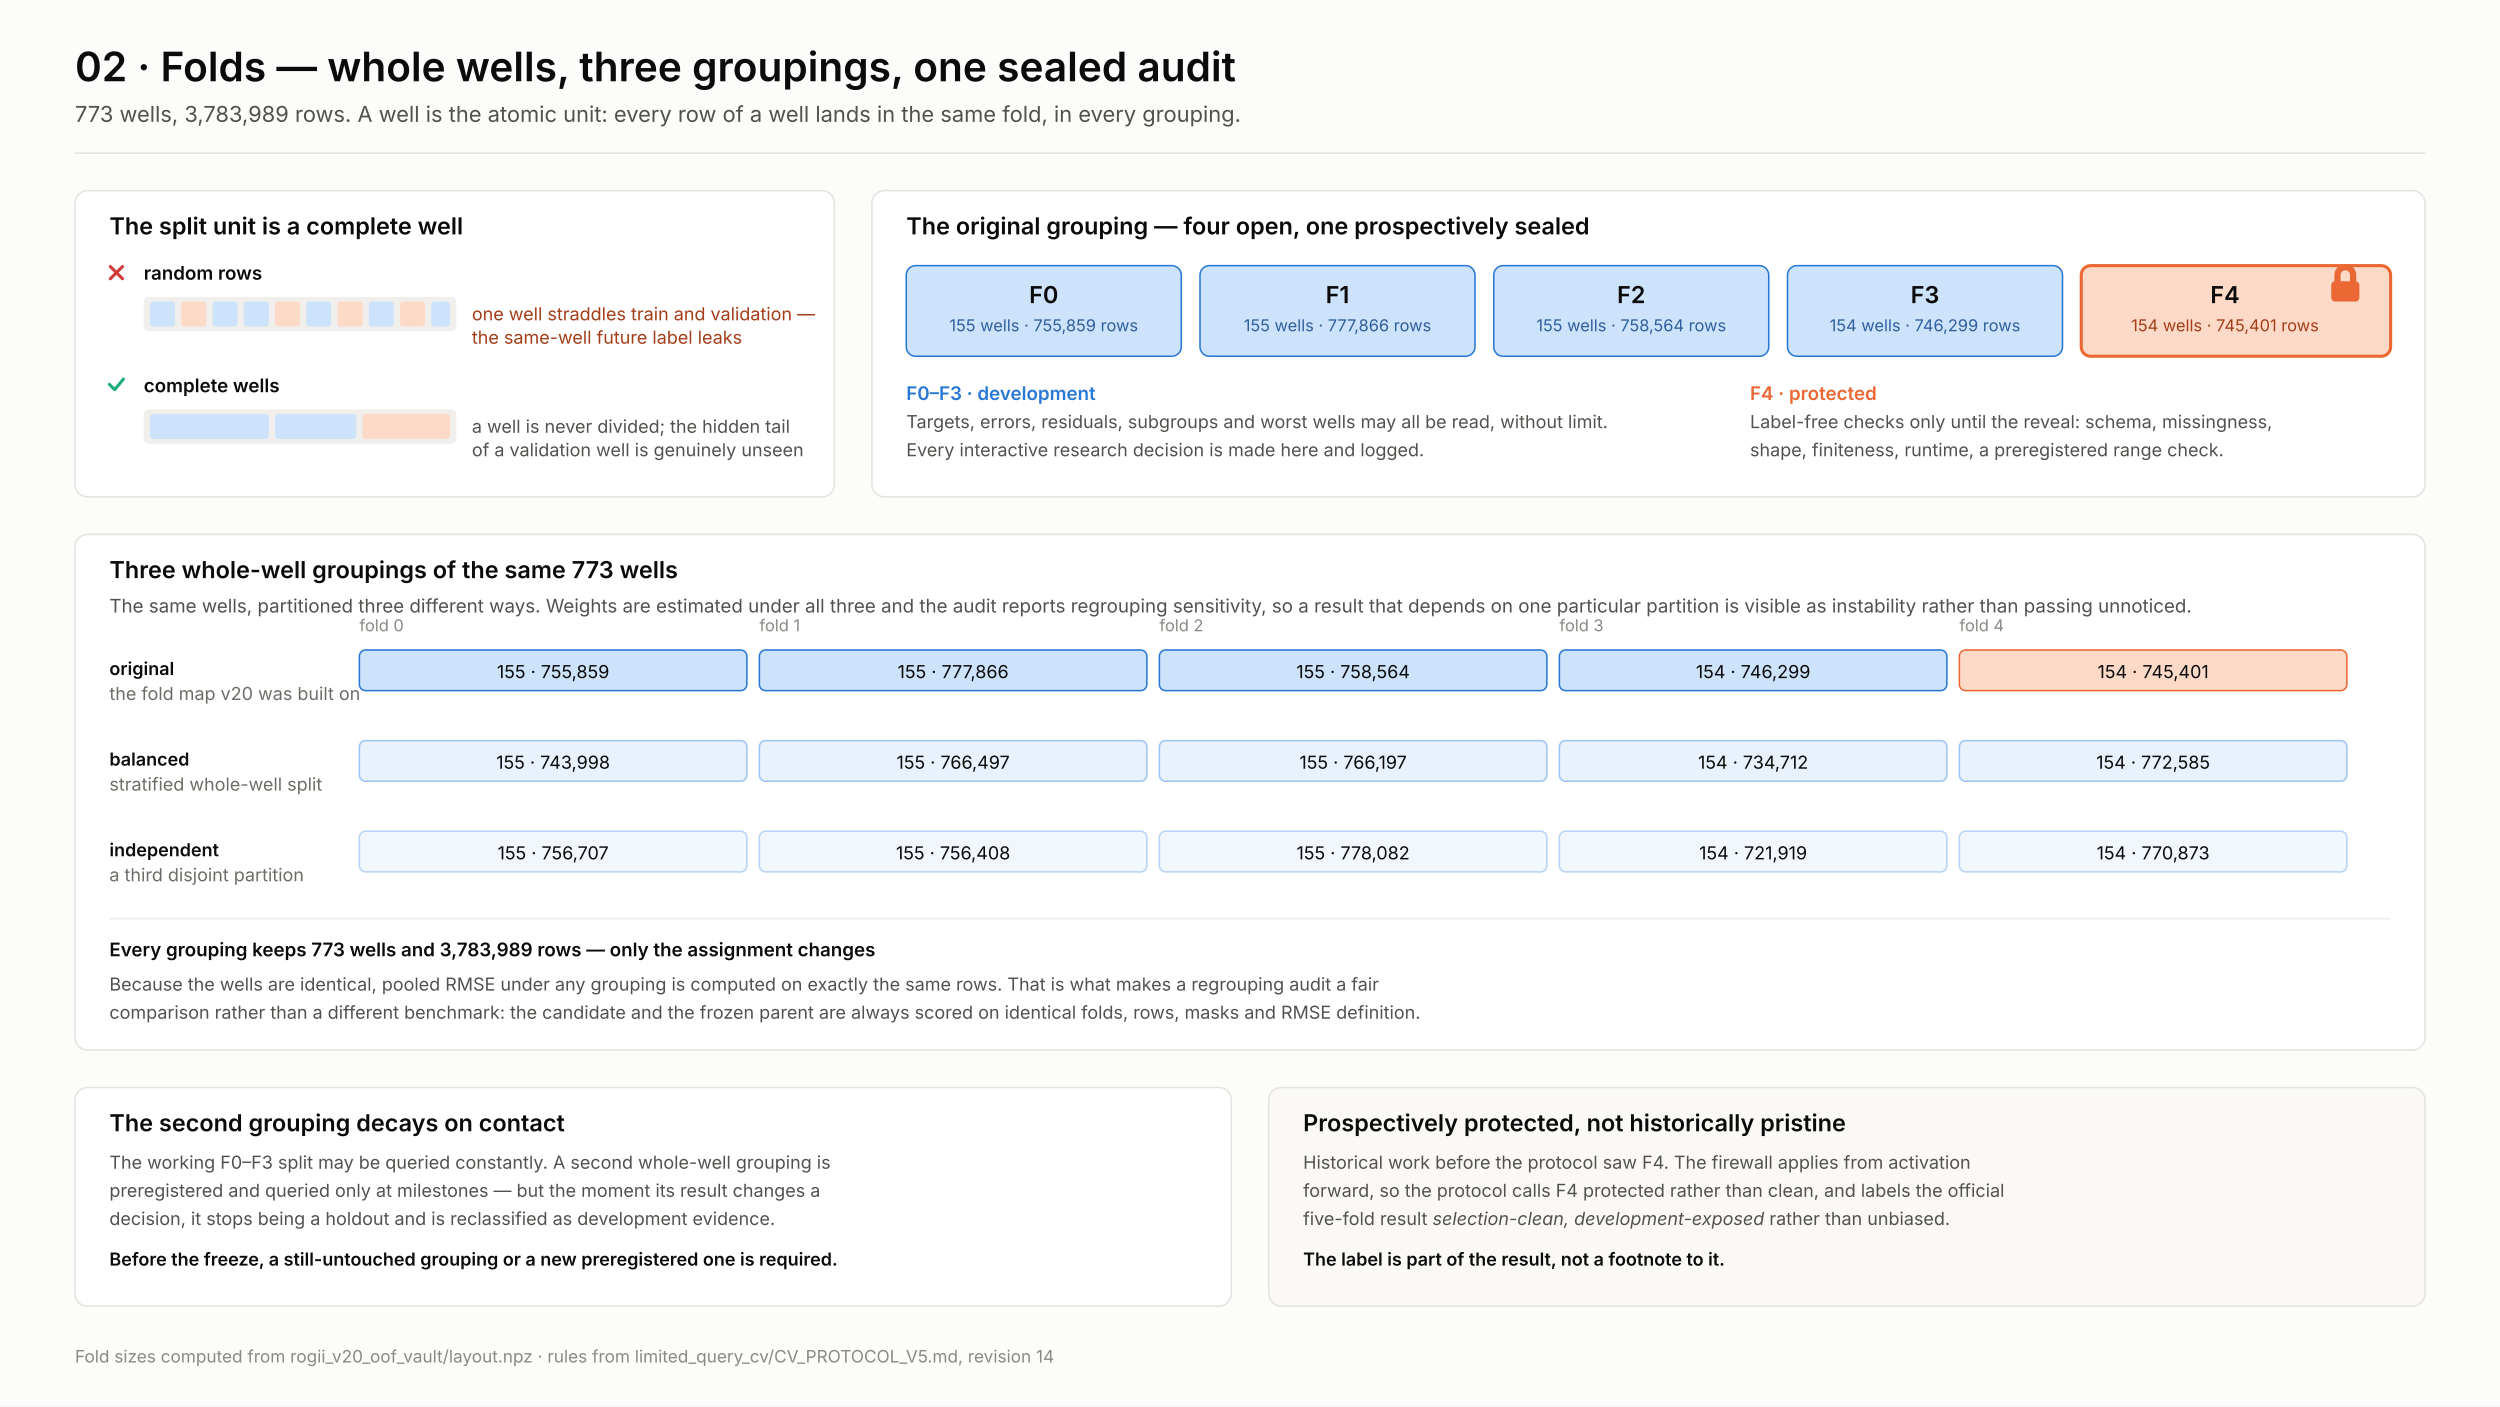
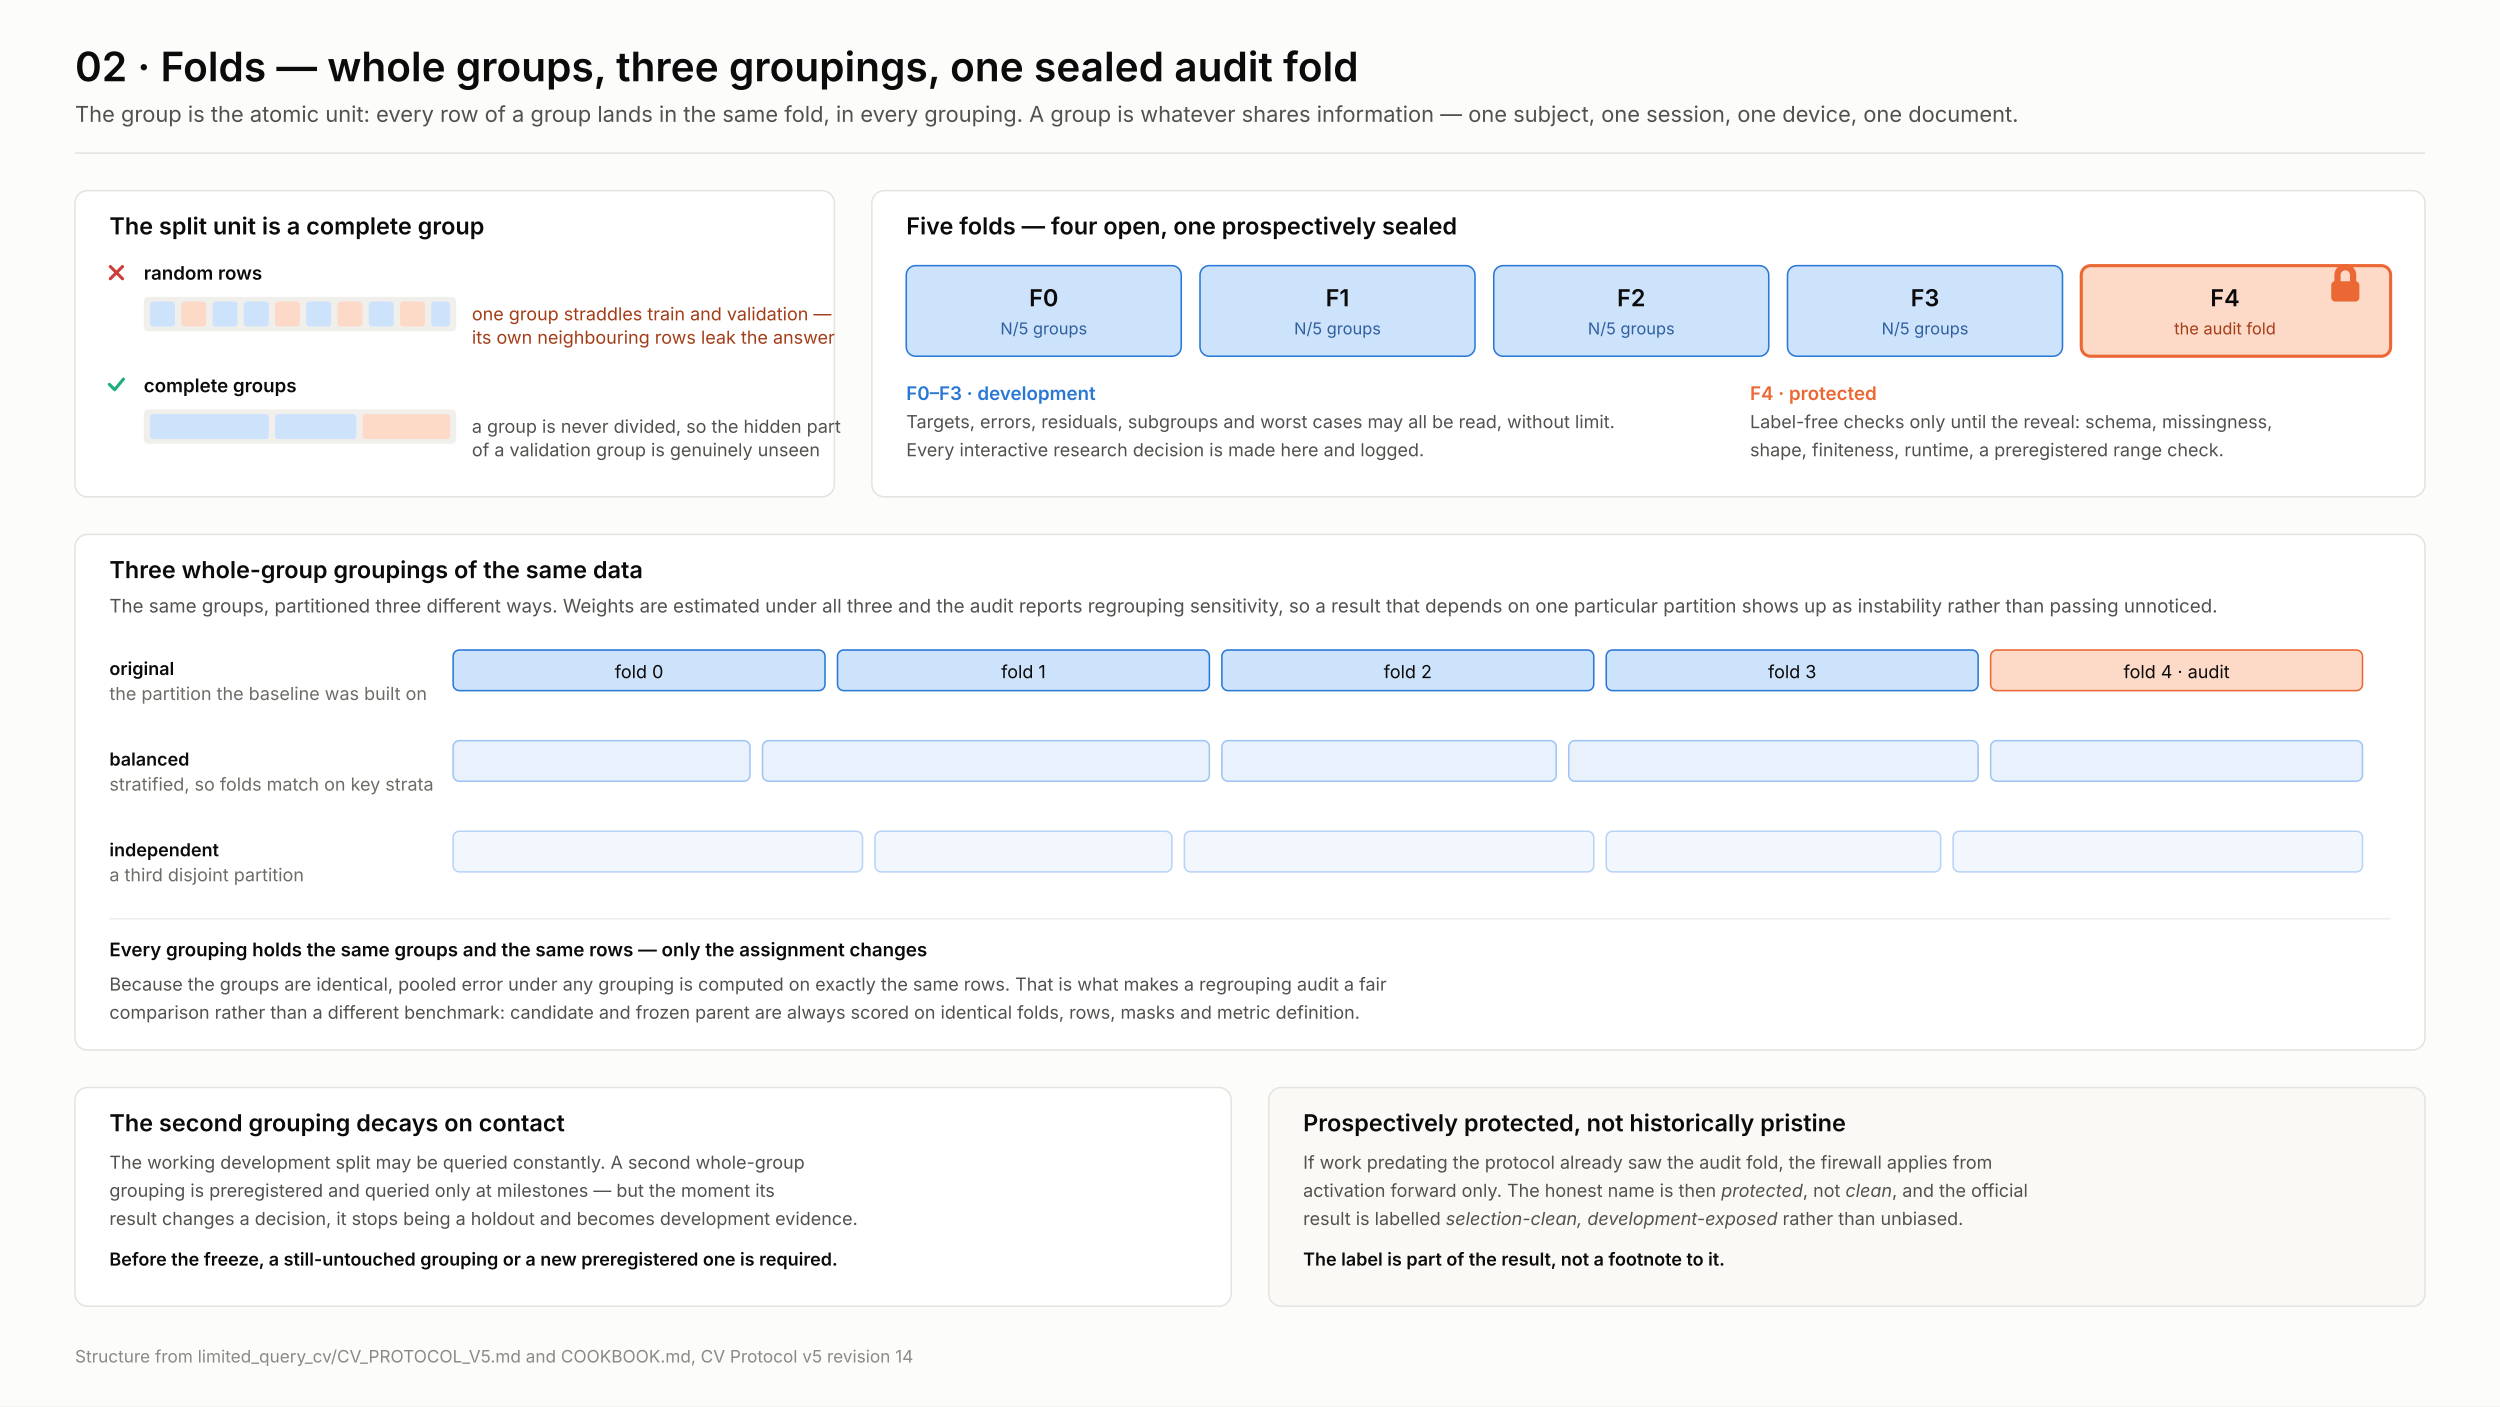
<svg xmlns="http://www.w3.org/2000/svg" viewBox="0 0 1600 900" width="1600" height="900" font-family="Inter, 'Helvetica Neue', Helvetica, Arial, sans-serif">
  <defs>
    <marker id="arrow" viewBox="0 0 10 10" refX="9" refY="5" markerWidth="7" markerHeight="7" orient="auto-start-reverse">
      <path d="M 0 1 L 9 5 L 0 9 z" fill="#8a8983" />
    </marker>
    <g id="cross">
      <path d="M 0.6 0.6 L 8.4 8.4 M 8.4 0.6 L 0.6 8.4" fill="none" stroke="#d03b3b" stroke-width="2" stroke-linecap="round" />
    </g>
    <g id="tick">
      <path d="M 0 4 L 3.4 7.4 L 9 0.6" fill="none" stroke="#1baf7a" stroke-width="2" stroke-linecap="round" stroke-linejoin="round" />
    </g>
  </defs>
  <rect width="1600" height="900" fill="#fcfcfb" />
-   <text x="48" y="52" font-size="26" font-weight="600" fill="#0b0b0b">02 · Folds — whole wells, three groupings, one sealed audit</text>
-   <text x="48" y="78" font-size="14" fill="#52514e">773 wells, 3,783,989 rows. A well is the atomic unit: every row of a well lands in the same fold, in every grouping.</text>
+   <text x="48" y="52" font-size="26" font-weight="600" fill="#0b0b0b">02 · Folds — whole groups, three groupings, one sealed audit fold</text>
+   <text x="48" y="78" font-size="14" fill="#52514e">The group is the atomic unit: every row of a group lands in the same fold, in every grouping. A group is whatever shares information — one subject, one session, one device, one document.</text>
  <line x1="48" y1="98" x2="1552" y2="98" stroke="#e4e3de" />
  <rect x="48" y="122" width="486" height="196" rx="8" fill="#ffffff" stroke="#e4e3de" />
-   <text x="70" y="150" font-size="15" font-weight="600" fill="#0b0b0b">The split unit is a complete well</text>
+   <text x="70" y="150" font-size="15" font-weight="600" fill="#0b0b0b">The split unit is a complete group</text>
  <use href="#cross" x="70" y="170" />
  <text x="92" y="179" font-size="12" font-weight="600" fill="#0b0b0b">random rows</text>
  <g>
    <rect x="92" y="190" width="200" height="22" rx="3" fill="#f0efec" />
    <rect x="96" y="193" width="16" height="16" rx="2" fill="#cde2fb" />
    <rect x="116" y="193" width="16" height="16" rx="2" fill="#fdd9c8" />
    <rect x="136" y="193" width="16" height="16" rx="2" fill="#cde2fb" />
    <rect x="156" y="193" width="16" height="16" rx="2" fill="#cde2fb" />
    <rect x="176" y="193" width="16" height="16" rx="2" fill="#fdd9c8" />
    <rect x="196" y="193" width="16" height="16" rx="2" fill="#cde2fb" />
    <rect x="216" y="193" width="16" height="16" rx="2" fill="#fdd9c8" />
    <rect x="236" y="193" width="16" height="16" rx="2" fill="#cde2fb" />
    <rect x="256" y="193" width="16" height="16" rx="2" fill="#fdd9c8" />
    <rect x="276" y="193" width="12" height="16" rx="2" fill="#cde2fb" />
  </g>
-   <text x="302" y="205" font-size="11.5" fill="#a33d18">one well straddles train and validation —</text>
-   <text x="302" y="220" font-size="11.5" fill="#a33d18">the same-well future label leaks</text>
+   <text x="302" y="205" font-size="11.5" fill="#a33d18">one group straddles train and validation —</text>
+   <text x="302" y="220" font-size="11.5" fill="#a33d18">its own neighbouring rows leak the answer</text>
  <use href="#tick" x="70" y="242" />
-   <text x="92" y="251" font-size="12" font-weight="600" fill="#0b0b0b">complete wells</text>
+   <text x="92" y="251" font-size="12" font-weight="600" fill="#0b0b0b">complete groups</text>
  <g>
    <rect x="92" y="262" width="200" height="22" rx="3" fill="#f0efec" />
    <rect x="96" y="265" width="76" height="16" rx="2" fill="#cde2fb" />
    <rect x="176" y="265" width="52" height="16" rx="2" fill="#cde2fb" />
    <rect x="232" y="265" width="56" height="16" rx="2" fill="#fdd9c8" />
  </g>
-   <text x="302" y="277" font-size="11.5" fill="#52514e">a well is never divided; the hidden tail</text>
-   <text x="302" y="292" font-size="11.5" fill="#52514e">of a validation well is genuinely unseen</text>
+   <text x="302" y="277" font-size="11.5" fill="#52514e">a group is never divided, so the hidden part</text>
+   <text x="302" y="292" font-size="11.5" fill="#52514e">of a validation group is genuinely unseen</text>
  <rect x="558" y="122" width="994" height="196" rx="8" fill="#ffffff" stroke="#e4e3de" />
-   <text x="580" y="150" font-size="15" font-weight="600" fill="#0b0b0b">The original grouping — four open, one prospectively sealed</text>
+   <text x="580" y="150" font-size="15" font-weight="600" fill="#0b0b0b">Five folds — four open, one prospectively sealed</text>
  <g>
    <rect x="580" y="170" width="176" height="58" rx="6" fill="#cde2fb" stroke="#2a78d6" />
-     <text x="668" y="194" font-size="15" font-weight="600" fill="#0b0b0b" text-anchor="middle">F0</text>
-     <text x="668" y="212" font-size="10.5" fill="#2f5f9e" text-anchor="middle">155 wells · 755,859 rows</text>
+     <text x="668" y="196" font-size="15" font-weight="600" fill="#0b0b0b" text-anchor="middle">F0</text>
+     <text x="668" y="214" font-size="10.5" fill="#2f5f9e" text-anchor="middle">N/5 groups</text>
    <rect x="768" y="170" width="176" height="58" rx="6" fill="#cde2fb" stroke="#2a78d6" />
-     <text x="856" y="194" font-size="15" font-weight="600" fill="#0b0b0b" text-anchor="middle">F1</text>
-     <text x="856" y="212" font-size="10.5" fill="#2f5f9e" text-anchor="middle">155 wells · 777,866 rows</text>
+     <text x="856" y="196" font-size="15" font-weight="600" fill="#0b0b0b" text-anchor="middle">F1</text>
+     <text x="856" y="214" font-size="10.5" fill="#2f5f9e" text-anchor="middle">N/5 groups</text>
    <rect x="956" y="170" width="176" height="58" rx="6" fill="#cde2fb" stroke="#2a78d6" />
-     <text x="1044" y="194" font-size="15" font-weight="600" fill="#0b0b0b" text-anchor="middle">F2</text>
-     <text x="1044" y="212" font-size="10.5" fill="#2f5f9e" text-anchor="middle">155 wells · 758,564 rows</text>
+     <text x="1044" y="196" font-size="15" font-weight="600" fill="#0b0b0b" text-anchor="middle">F2</text>
+     <text x="1044" y="214" font-size="10.5" fill="#2f5f9e" text-anchor="middle">N/5 groups</text>
    <rect x="1144" y="170" width="176" height="58" rx="6" fill="#cde2fb" stroke="#2a78d6" />
-     <text x="1232" y="194" font-size="15" font-weight="600" fill="#0b0b0b" text-anchor="middle">F3</text>
-     <text x="1232" y="212" font-size="10.5" fill="#2f5f9e" text-anchor="middle">154 wells · 746,299 rows</text>
+     <text x="1232" y="196" font-size="15" font-weight="600" fill="#0b0b0b" text-anchor="middle">F3</text>
+     <text x="1232" y="214" font-size="10.5" fill="#2f5f9e" text-anchor="middle">N/5 groups</text>
    <rect x="1332" y="170" width="198" height="58" rx="6" fill="#fdd9c8" stroke="#eb6834" stroke-width="2" />
-     <text x="1424" y="194" font-size="15" font-weight="600" fill="#0b0b0b" text-anchor="middle">F4</text>
-     <text x="1424" y="212" font-size="10.5" fill="#a33d18" text-anchor="middle">154 wells · 745,401 rows</text>
+     <text x="1424" y="196" font-size="15" font-weight="600" fill="#0b0b0b" text-anchor="middle">F4</text>
+     <text x="1424" y="214" font-size="10.5" fill="#a33d18" text-anchor="middle">the audit fold</text>
    <path d="M 1494 176 a 7 7 0 0 1 14 0 v 5 h -4 v -5 a 3 3 0 0 0 -6 0 v 5 h -4 z" fill="#eb6834" />
    <rect x="1492" y="180" width="18" height="13" rx="2.5" fill="#eb6834" />
  </g>
  <text x="580" y="256" font-size="12" fill="#2a78d6" font-weight="600">F0–F3 · development</text>
-   <text x="580" y="274" font-size="11.5" fill="#52514e">Targets, errors, residuals, subgroups and worst wells may all be read, without limit.</text>
+   <text x="580" y="274" font-size="11.5" fill="#52514e">Targets, errors, residuals, subgroups and worst cases may all be read, without limit.</text>
  <text x="580" y="292" font-size="11.5" fill="#52514e">Every interactive research decision is made here and logged.</text>
  <text x="1120" y="256" font-size="12" fill="#eb6834" font-weight="600">F4 · protected</text>
  <text x="1120" y="274" font-size="11.5" fill="#52514e">Label-free checks only until the reveal: schema, missingness,</text>
  <text x="1120" y="292" font-size="11.5" fill="#52514e">shape, finiteness, runtime, a preregistered range check.</text>
  <rect x="48" y="342" width="1504" height="330" rx="8" fill="#ffffff" stroke="#e4e3de" />
-   <text x="70" y="370" font-size="15" font-weight="600" fill="#0b0b0b">Three whole-well groupings of the same 773 wells</text>
-   <text x="70" y="392" font-size="12" fill="#52514e">The same wells, partitioned three different ways. Weights are estimated under all three and the audit reports regrouping sensitivity, so a result that depends on one particular partition is visible as instability rather than passing unnoticed.</text>
+   <text x="70" y="370" font-size="15" font-weight="600" fill="#0b0b0b">Three whole-group groupings of the same data</text>
+   <text x="70" y="392" font-size="12" fill="#52514e">The same groups, partitioned three different ways. Weights are estimated under all three and the audit reports regrouping sensitivity, so a result that depends on one particular partition shows up as instability rather than passing unnoticed.</text>
  <g font-size="11.5">
    <text x="70" y="432" font-weight="600" fill="#0b0b0b">original</text>
-     <text x="70" y="448" fill="#6d6c66">the fold map v20 was built on</text>
-     <rect x="230" y="416" width="248" height="26" rx="4" fill="#cde2fb" stroke="#2a78d6" />
-     <text x="354" y="434" text-anchor="middle" fill="#0b0b0b">155 · 755,859</text>
-     <rect x="486" y="416" width="248" height="26" rx="4" fill="#cde2fb" stroke="#2a78d6" />
-     <text x="610" y="434" text-anchor="middle" fill="#0b0b0b">155 · 777,866</text>
-     <rect x="742" y="416" width="248" height="26" rx="4" fill="#cde2fb" stroke="#2a78d6" />
-     <text x="866" y="434" text-anchor="middle" fill="#0b0b0b">155 · 758,564</text>
-     <rect x="998" y="416" width="248" height="26" rx="4" fill="#cde2fb" stroke="#2a78d6" />
-     <text x="1122" y="434" text-anchor="middle" fill="#0b0b0b">154 · 746,299</text>
-     <rect x="1254" y="416" width="248" height="26" rx="4" fill="#fdd9c8" stroke="#eb6834" />
-     <text x="1378" y="434" text-anchor="middle" fill="#0b0b0b">154 · 745,401</text>
+     <text x="70" y="448" fill="#6d6c66">the partition the baseline was built on</text>
+     <rect x="290" y="416" width="238" height="26" rx="4" fill="#cde2fb" stroke="#2a78d6" />
+     <text x="409" y="434" text-anchor="middle" fill="#0b0b0b">fold 0</text>
+     <rect x="536" y="416" width="238" height="26" rx="4" fill="#cde2fb" stroke="#2a78d6" />
+     <text x="655" y="434" text-anchor="middle" fill="#0b0b0b">fold 1</text>
+     <rect x="782" y="416" width="238" height="26" rx="4" fill="#cde2fb" stroke="#2a78d6" />
+     <text x="901" y="434" text-anchor="middle" fill="#0b0b0b">fold 2</text>
+     <rect x="1028" y="416" width="238" height="26" rx="4" fill="#cde2fb" stroke="#2a78d6" />
+     <text x="1147" y="434" text-anchor="middle" fill="#0b0b0b">fold 3</text>
+     <rect x="1274" y="416" width="238" height="26" rx="4" fill="#fdd9c8" stroke="#eb6834" />
+     <text x="1393" y="434" text-anchor="middle" fill="#0b0b0b">fold 4 · audit</text>
    <text x="70" y="490" font-weight="600" fill="#0b0b0b">balanced</text>
-     <text x="70" y="506" fill="#6d6c66">stratified whole-well split</text>
-     <rect x="230" y="474" width="248" height="26" rx="4" fill="#e8f1fc" stroke="#9ec5f4" />
-     <text x="354" y="492" text-anchor="middle" fill="#0b0b0b">155 · 743,998</text>
-     <rect x="486" y="474" width="248" height="26" rx="4" fill="#e8f1fc" stroke="#9ec5f4" />
-     <text x="610" y="492" text-anchor="middle" fill="#0b0b0b">155 · 766,497</text>
-     <rect x="742" y="474" width="248" height="26" rx="4" fill="#e8f1fc" stroke="#9ec5f4" />
-     <text x="866" y="492" text-anchor="middle" fill="#0b0b0b">155 · 766,197</text>
-     <rect x="998" y="474" width="248" height="26" rx="4" fill="#e8f1fc" stroke="#9ec5f4" />
-     <text x="1122" y="492" text-anchor="middle" fill="#0b0b0b">154 · 734,712</text>
-     <rect x="1254" y="474" width="248" height="26" rx="4" fill="#e8f1fc" stroke="#9ec5f4" />
-     <text x="1378" y="492" text-anchor="middle" fill="#0b0b0b">154 · 772,585</text>
+     <text x="70" y="506" fill="#6d6c66">stratified, so folds match on key strata</text>
+     <rect x="290" y="474" width="190" height="26" rx="4" fill="#e8f1fc" stroke="#9ec5f4" />
+     <rect x="488" y="474" width="286" height="26" rx="4" fill="#e8f1fc" stroke="#9ec5f4" />
+     <rect x="782" y="474" width="214" height="26" rx="4" fill="#e8f1fc" stroke="#9ec5f4" />
+     <rect x="1004" y="474" width="262" height="26" rx="4" fill="#e8f1fc" stroke="#9ec5f4" />
+     <rect x="1274" y="474" width="238" height="26" rx="4" fill="#e8f1fc" stroke="#9ec5f4" />
    <text x="70" y="548" font-weight="600" fill="#0b0b0b">independent</text>
    <text x="70" y="564" fill="#6d6c66">a third disjoint partition</text>
-     <rect x="230" y="532" width="248" height="26" rx="4" fill="#f2f7fe" stroke="#b7d3f6" />
-     <text x="354" y="550" text-anchor="middle" fill="#0b0b0b">155 · 756,707</text>
-     <rect x="486" y="532" width="248" height="26" rx="4" fill="#f2f7fe" stroke="#b7d3f6" />
-     <text x="610" y="550" text-anchor="middle" fill="#0b0b0b">155 · 756,408</text>
-     <rect x="742" y="532" width="248" height="26" rx="4" fill="#f2f7fe" stroke="#b7d3f6" />
-     <text x="866" y="550" text-anchor="middle" fill="#0b0b0b">155 · 778,082</text>
-     <rect x="998" y="532" width="248" height="26" rx="4" fill="#f2f7fe" stroke="#b7d3f6" />
-     <text x="1122" y="550" text-anchor="middle" fill="#0b0b0b">154 · 721,919</text>
-     <rect x="1254" y="532" width="248" height="26" rx="4" fill="#f2f7fe" stroke="#b7d3f6" />
-     <text x="1378" y="550" text-anchor="middle" fill="#0b0b0b">154 · 770,873</text>
+     <rect x="290" y="532" width="262" height="26" rx="4" fill="#f2f7fe" stroke="#b7d3f6" />
+     <rect x="560" y="532" width="190" height="26" rx="4" fill="#f2f7fe" stroke="#b7d3f6" />
+     <rect x="758" y="532" width="262" height="26" rx="4" fill="#f2f7fe" stroke="#b7d3f6" />
+     <rect x="1028" y="532" width="214" height="26" rx="4" fill="#f2f7fe" stroke="#b7d3f6" />
+     <rect x="1250" y="532" width="262" height="26" rx="4" fill="#f2f7fe" stroke="#b7d3f6" />
  </g>
-   <text x="230" y="404" font-size="10.5" fill="#8a8983">fold 0</text>
-   <text x="486" y="404" font-size="10.5" fill="#8a8983">fold 1</text>
-   <text x="742" y="404" font-size="10.5" fill="#8a8983">fold 2</text>
-   <text x="998" y="404" font-size="10.5" fill="#8a8983">fold 3</text>
-   <text x="1254" y="404" font-size="10.5" fill="#8a8983">fold 4</text>
+   <text x="1520" y="490" font-size="10.5" fill="#8a8983" text-anchor="end"> </text>
  <line x1="70" y1="588" x2="1530" y2="588" stroke="#eeede9" />
-   <text x="70" y="612" font-size="12" font-weight="600" fill="#0b0b0b">Every grouping keeps 773 wells and 3,783,989 rows — only the assignment changes</text>
-   <text x="70" y="634" font-size="11.5" fill="#52514e">Because the wells are identical, pooled RMSE under any grouping is computed on exactly the same rows. That is what makes a regrouping audit a fair</text>
-   <text x="70" y="652" font-size="11.5" fill="#52514e">comparison rather than a different benchmark: the candidate and the frozen parent are always scored on identical folds, rows, masks and RMSE definition.</text>
+   <text x="70" y="612" font-size="12" font-weight="600" fill="#0b0b0b">Every grouping holds the same groups and the same rows — only the assignment changes</text>
+   <text x="70" y="634" font-size="11.5" fill="#52514e">Because the groups are identical, pooled error under any grouping is computed on exactly the same rows. That is what makes a regrouping audit a fair</text>
+   <text x="70" y="652" font-size="11.5" fill="#52514e">comparison rather than a different benchmark: candidate and frozen parent are always scored on identical folds, rows, masks and metric definition.</text>
  <rect x="48" y="696" width="740" height="140" rx="8" fill="#ffffff" stroke="#e4e3de" />
  <text x="70" y="724" font-size="15" font-weight="600" fill="#0b0b0b">The second grouping decays on contact</text>
-   <text x="70" y="748" font-size="11.5" fill="#52514e">The working F0–F3 split may be queried constantly. A second whole-well grouping is</text>
-   <text x="70" y="766" font-size="11.5" fill="#52514e">preregistered and queried only at milestones — but the moment its result changes a</text>
-   <text x="70" y="784" font-size="11.5" fill="#52514e">decision, it stops being a holdout and is reclassified as development evidence.</text>
+   <text x="70" y="748" font-size="11.5" fill="#52514e">The working development split may be queried constantly. A second whole-group</text>
+   <text x="70" y="766" font-size="11.5" fill="#52514e">grouping is preregistered and queried only at milestones — but the moment its</text>
+   <text x="70" y="784" font-size="11.5" fill="#52514e">result changes a decision, it stops being a holdout and becomes development evidence.</text>
  <text x="70" y="810" font-size="11.5" font-weight="600" fill="#0b0b0b">Before the freeze, a still-untouched grouping or a new preregistered one is required.</text>
  <rect x="812" y="696" width="740" height="140" rx="8" fill="#faf9f6" stroke="#e4e3de" />
  <text x="834" y="724" font-size="15" font-weight="600" fill="#0b0b0b">Prospectively protected, not historically pristine</text>
-   <text x="834" y="748" font-size="11.5" fill="#52514e">Historical work before the protocol saw F4. The firewall applies from activation</text>
-   <text x="834" y="766" font-size="11.5" fill="#52514e">forward, so the protocol calls F4 protected rather than clean, and labels the official</text>
-   <text x="834" y="784" font-size="11.5" fill="#52514e">five-fold result <tspan font-style="italic">selection-clean, development-exposed</tspan> rather than unbiased.</text>
+   <text x="834" y="748" font-size="11.5" fill="#52514e">If work predating the protocol already saw the audit fold, the firewall applies from</text>
+   <text x="834" y="766" font-size="11.5" fill="#52514e">activation forward only. The honest name is then <tspan font-style="italic">protected</tspan>, not <tspan font-style="italic">clean</tspan>, and the official</text>
+   <text x="834" y="784" font-size="11.5" fill="#52514e">result is labelled <tspan font-style="italic">selection-clean, development-exposed</tspan> rather than unbiased.</text>
  <text x="834" y="810" font-size="11.5" font-weight="600" fill="#0b0b0b">The label is part of the result, not a footnote to it.</text>
-   <text x="48" y="872" font-size="11" fill="#8a8983">Fold sizes computed from rogii_v20_oof_vault/layout.npz · rules from limited_query_cv/CV_PROTOCOL_V5.md, revision 14</text>
+   <text x="48" y="872" font-size="11" fill="#8a8983">Structure from limited_query_cv/CV_PROTOCOL_V5.md and COOKBOOK.md, CV Protocol v5 revision 14</text>
</svg>
